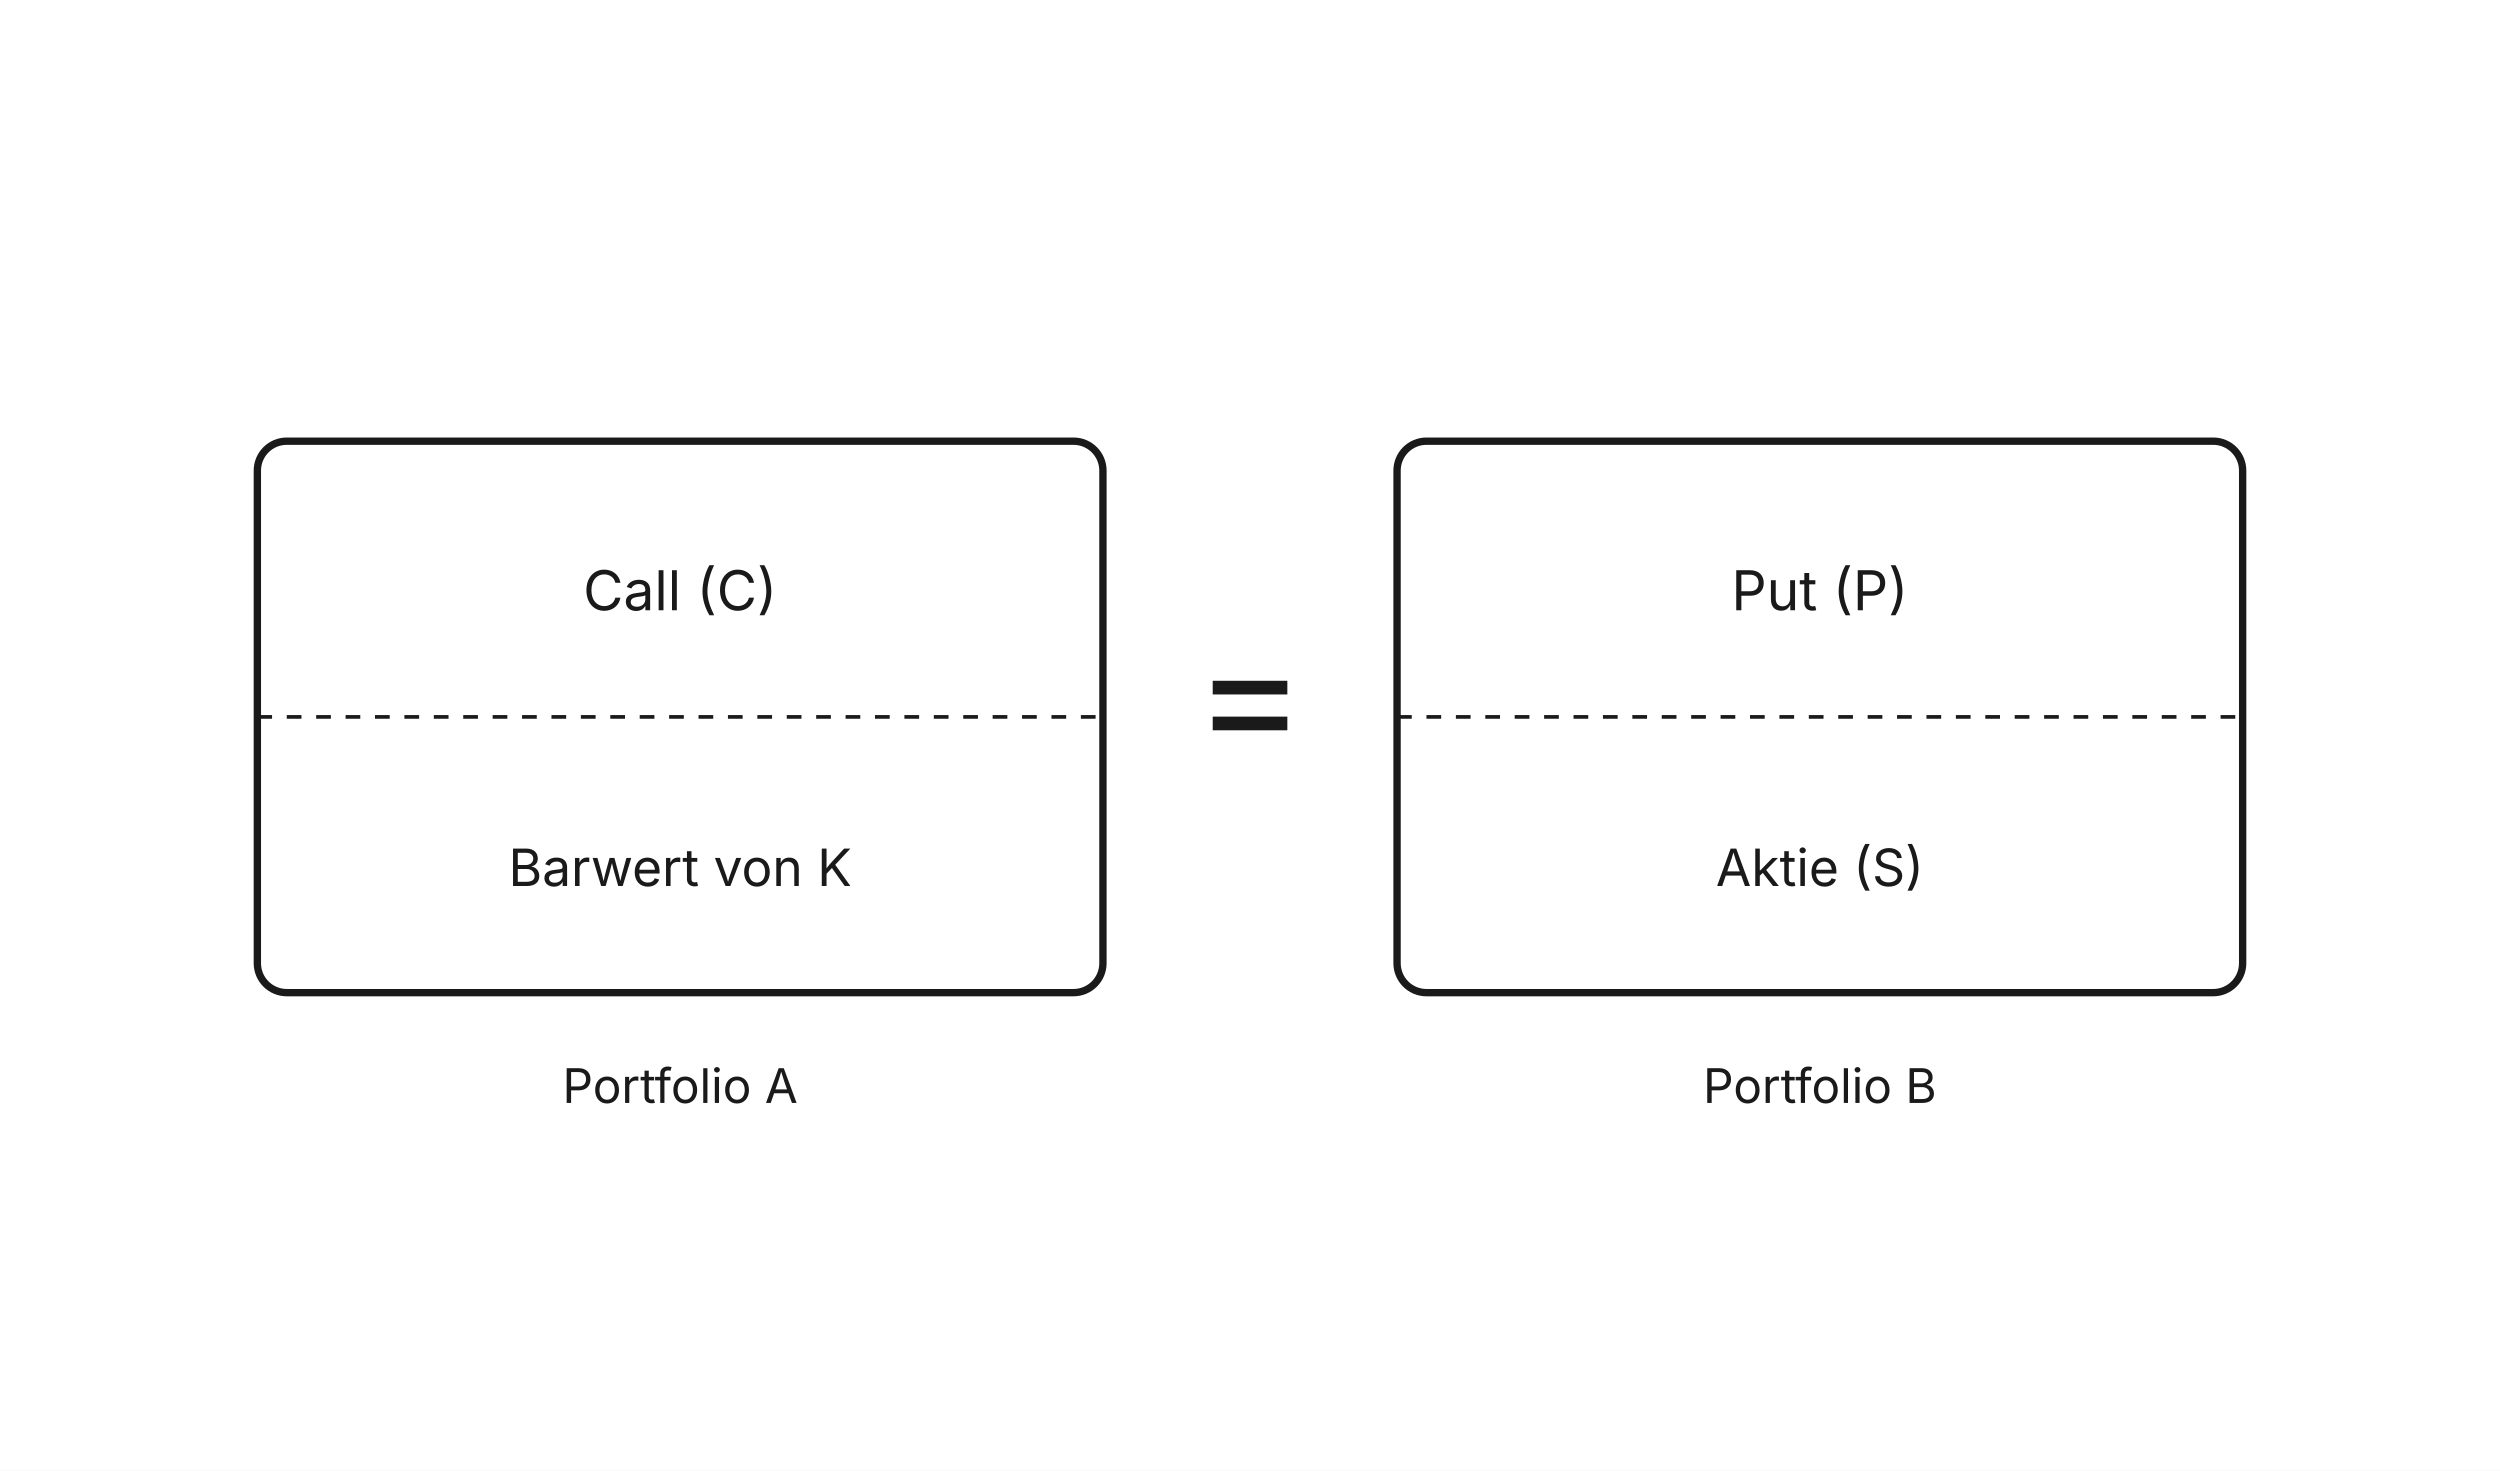
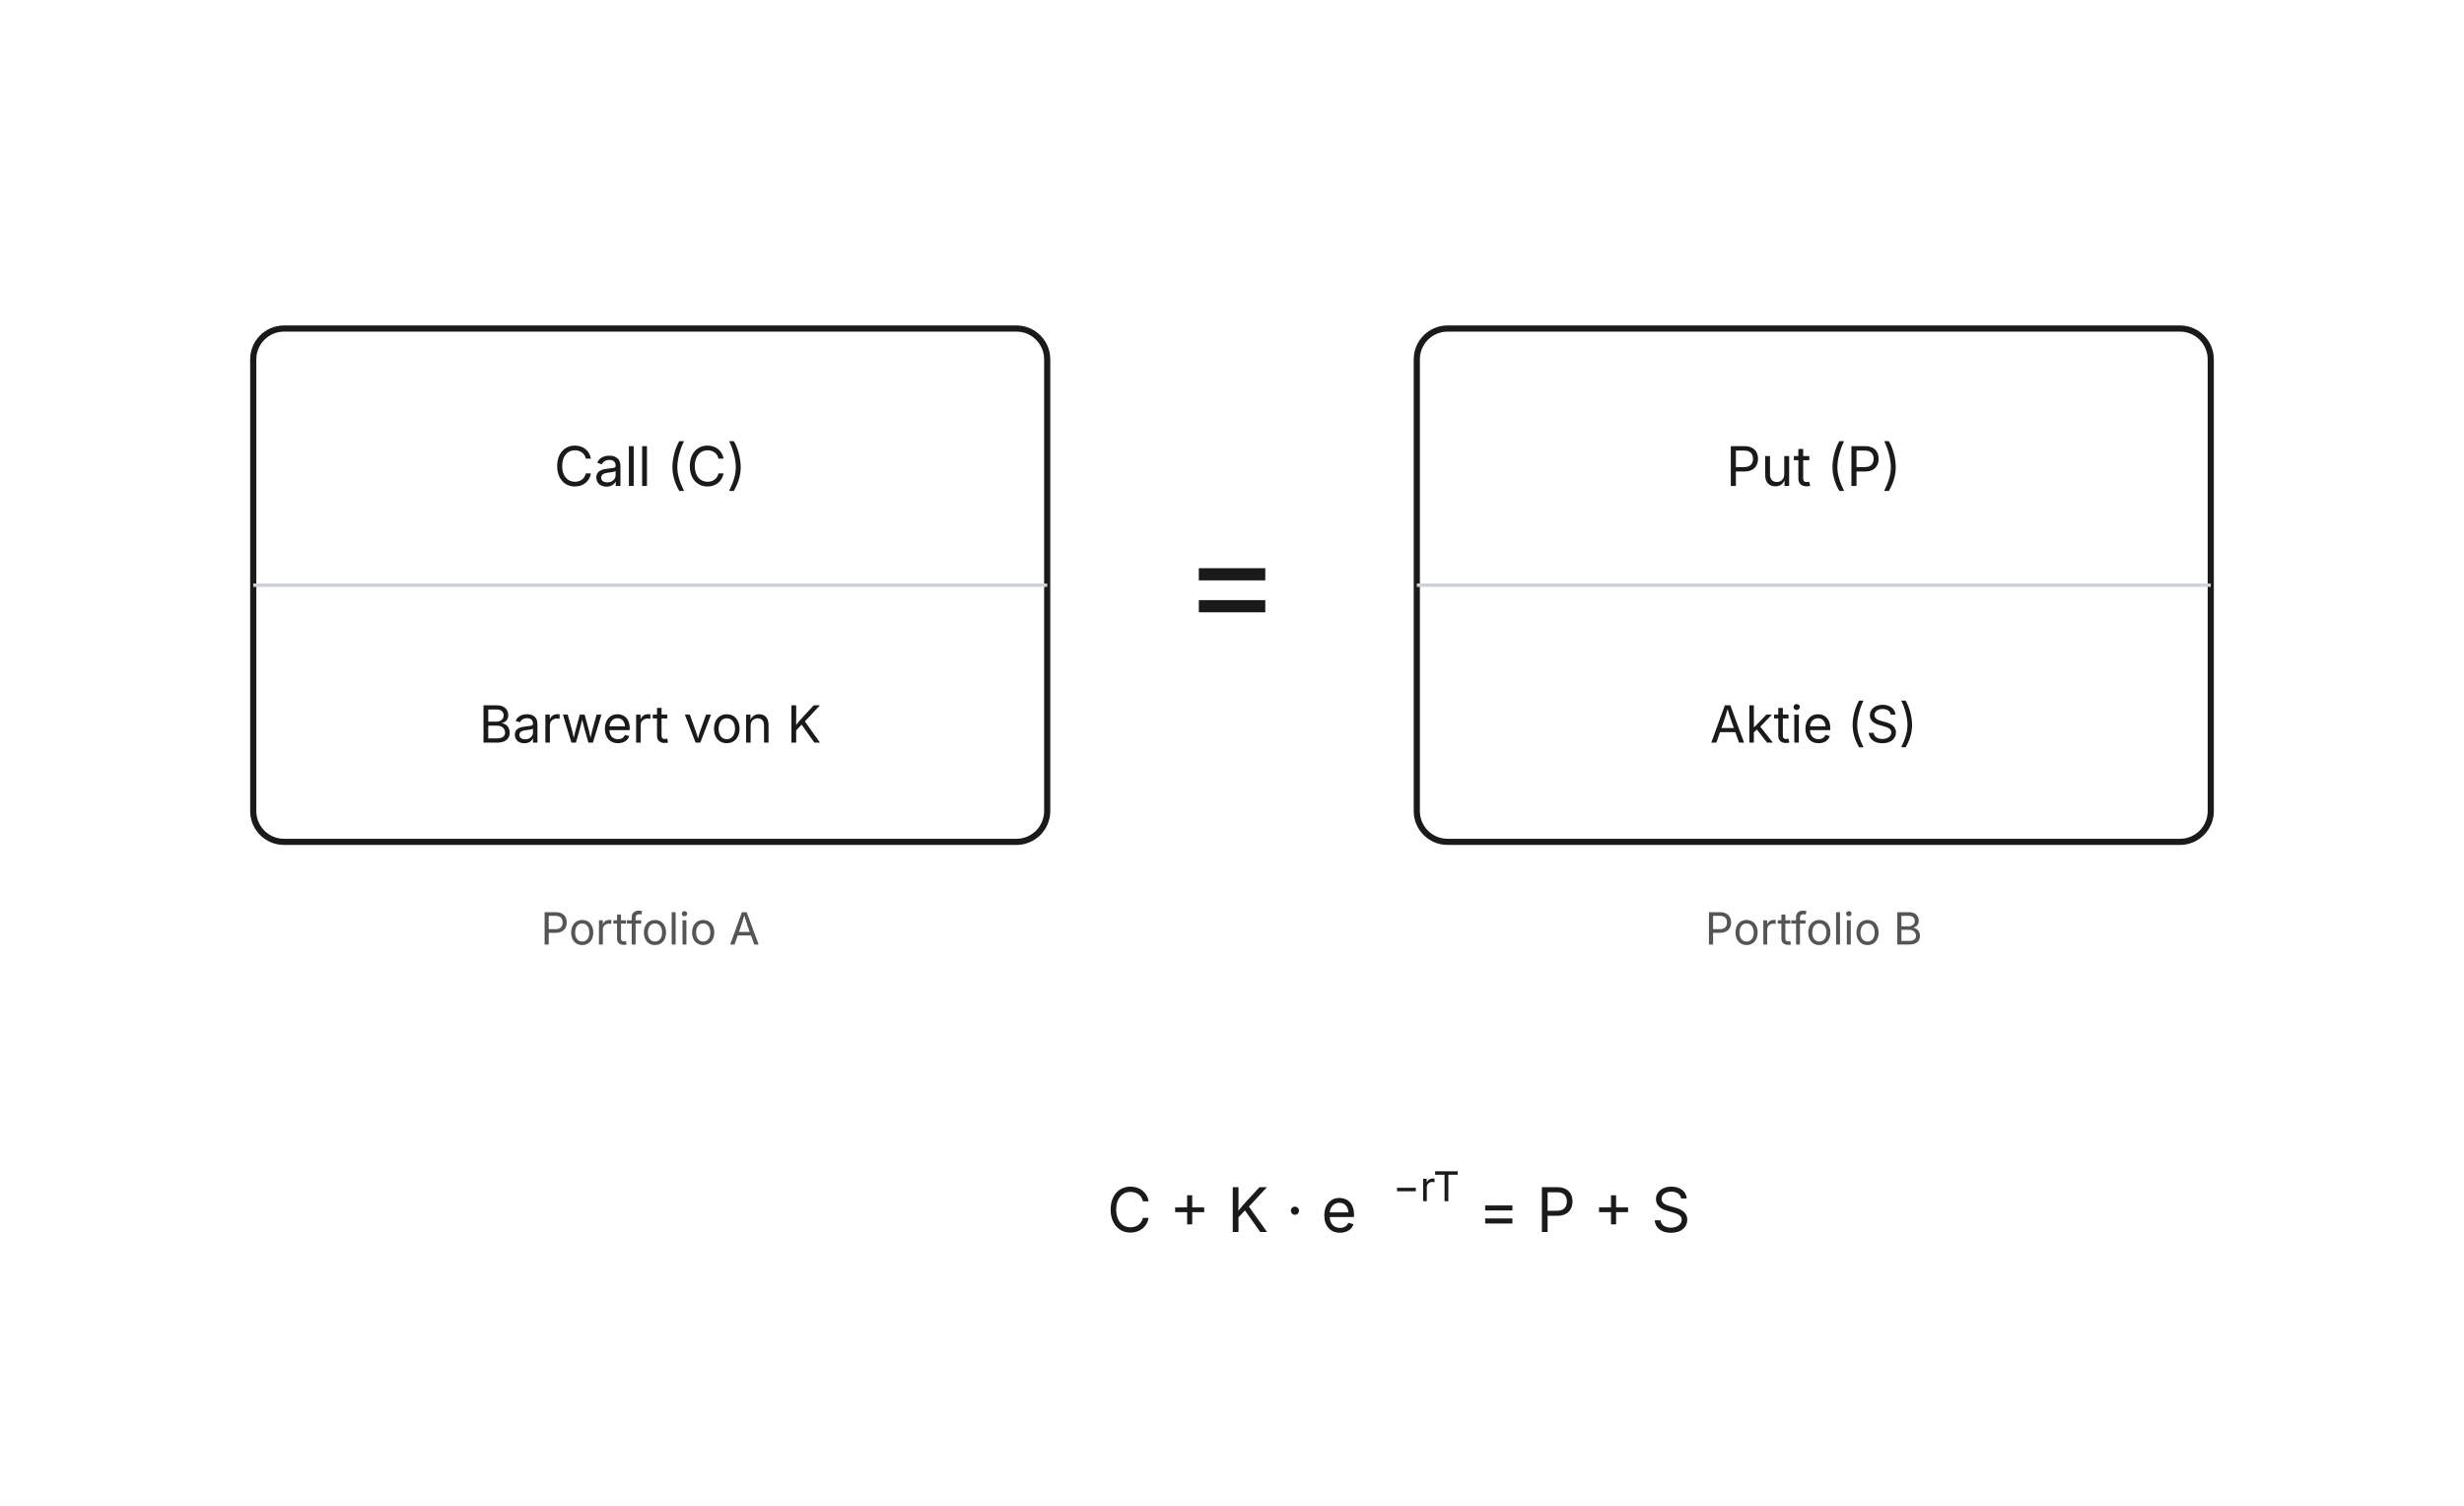
- <svg xmlns="http://www.w3.org/2000/svg" viewBox="0 0 680 400" font-family="Inter, Arial, sans-serif">
-   <rect width="680" height="400" fill="#ffffff" />
-   <rect x="70" y="120" width="230" height="150" fill="none" stroke="#1a1a1a" stroke-width="2" rx="8" />
-   <line x1="70" y1="195" x2="300" y2="195" stroke="#1a1a1a" stroke-width="1" stroke-dasharray="4 4" />
-   <text x="185" y="166" font-size="15" fill="#1a1a1a" text-anchor="middle">Call (C)</text>
-   <text x="185" y="241" font-size="14" fill="#1a1a1a" text-anchor="middle">Barwert von K</text>
-   <text x="340" y="205" font-size="46" fill="#1a1a1a" text-anchor="middle">=</text>
-   <rect x="380" y="120" width="230" height="150" fill="none" stroke="#1a1a1a" stroke-width="2" rx="8" />
-   <line x1="380" y1="195" x2="610" y2="195" stroke="#1a1a1a" stroke-width="1" stroke-dasharray="4 4" />
-   <text x="495" y="166" font-size="15" fill="#1a1a1a" text-anchor="middle">Put (P)</text>
-   <text x="495" y="241" font-size="14" fill="#1a1a1a" text-anchor="middle">Aktie (S)</text>
-   <text x="185" y="300" font-size="13" fill="#1a1a1a" text-anchor="middle">Portfolio A</text>
-   <text x="495" y="300" font-size="13" fill="#1a1a1a" text-anchor="middle">Portfolio B</text>
+ <svg xmlns="http://www.w3.org/2000/svg" viewBox="0 0 720 440" font-family="Inter, 'Helvetica Neue', Arial, sans-serif">
+   <rect width="720" height="440" fill="#ffffff" />
+   <rect x="74" y="96" width="232" height="150" fill="none" stroke="#1a1a1a" stroke-width="1.8" rx="9" />
+   <line x1="74" y1="171" x2="306" y2="171" stroke="#cdd2d8" stroke-width="1" />
+   <text x="190" y="142" font-size="16" fill="#1a1a1a" font-weight="400" text-anchor="middle">Call (C)</text>
+   <text x="190" y="217" font-size="15" fill="#1a1a1a" font-weight="400" text-anchor="middle">Barwert von K</text>
+   <text x="360" y="185" font-size="44" fill="#1a1a1a" font-weight="400" text-anchor="middle">=</text>
+   <rect x="414" y="96" width="232" height="150" fill="none" stroke="#1a1a1a" stroke-width="1.8" rx="9" />
+   <line x1="414" y1="171" x2="646" y2="171" stroke="#cdd2d8" stroke-width="1" />
+   <text x="530" y="142" font-size="16" fill="#1a1a1a" font-weight="400" text-anchor="middle">Put (P)</text>
+   <text x="530" y="217" font-size="15" fill="#1a1a1a" font-weight="400" text-anchor="middle">Aktie (S)</text>
+   <text x="190" y="276" font-size="13" fill="#555" font-weight="400" text-anchor="middle">Portfolio A</text>
+   <text x="530" y="276" font-size="13" fill="#555" font-weight="400" text-anchor="middle">Portfolio B</text>
+   <text x="360" y="360" font-size="18" fill="#1a1a1a" font-weight="400" text-anchor="middle">C + K · e</text>
+   <text x="407" y="351" font-size="12" fill="#1a1a1a">−rT</text>
+   <text x="432" y="360" font-size="18" fill="#1a1a1a">= P + S</text>
</svg>
